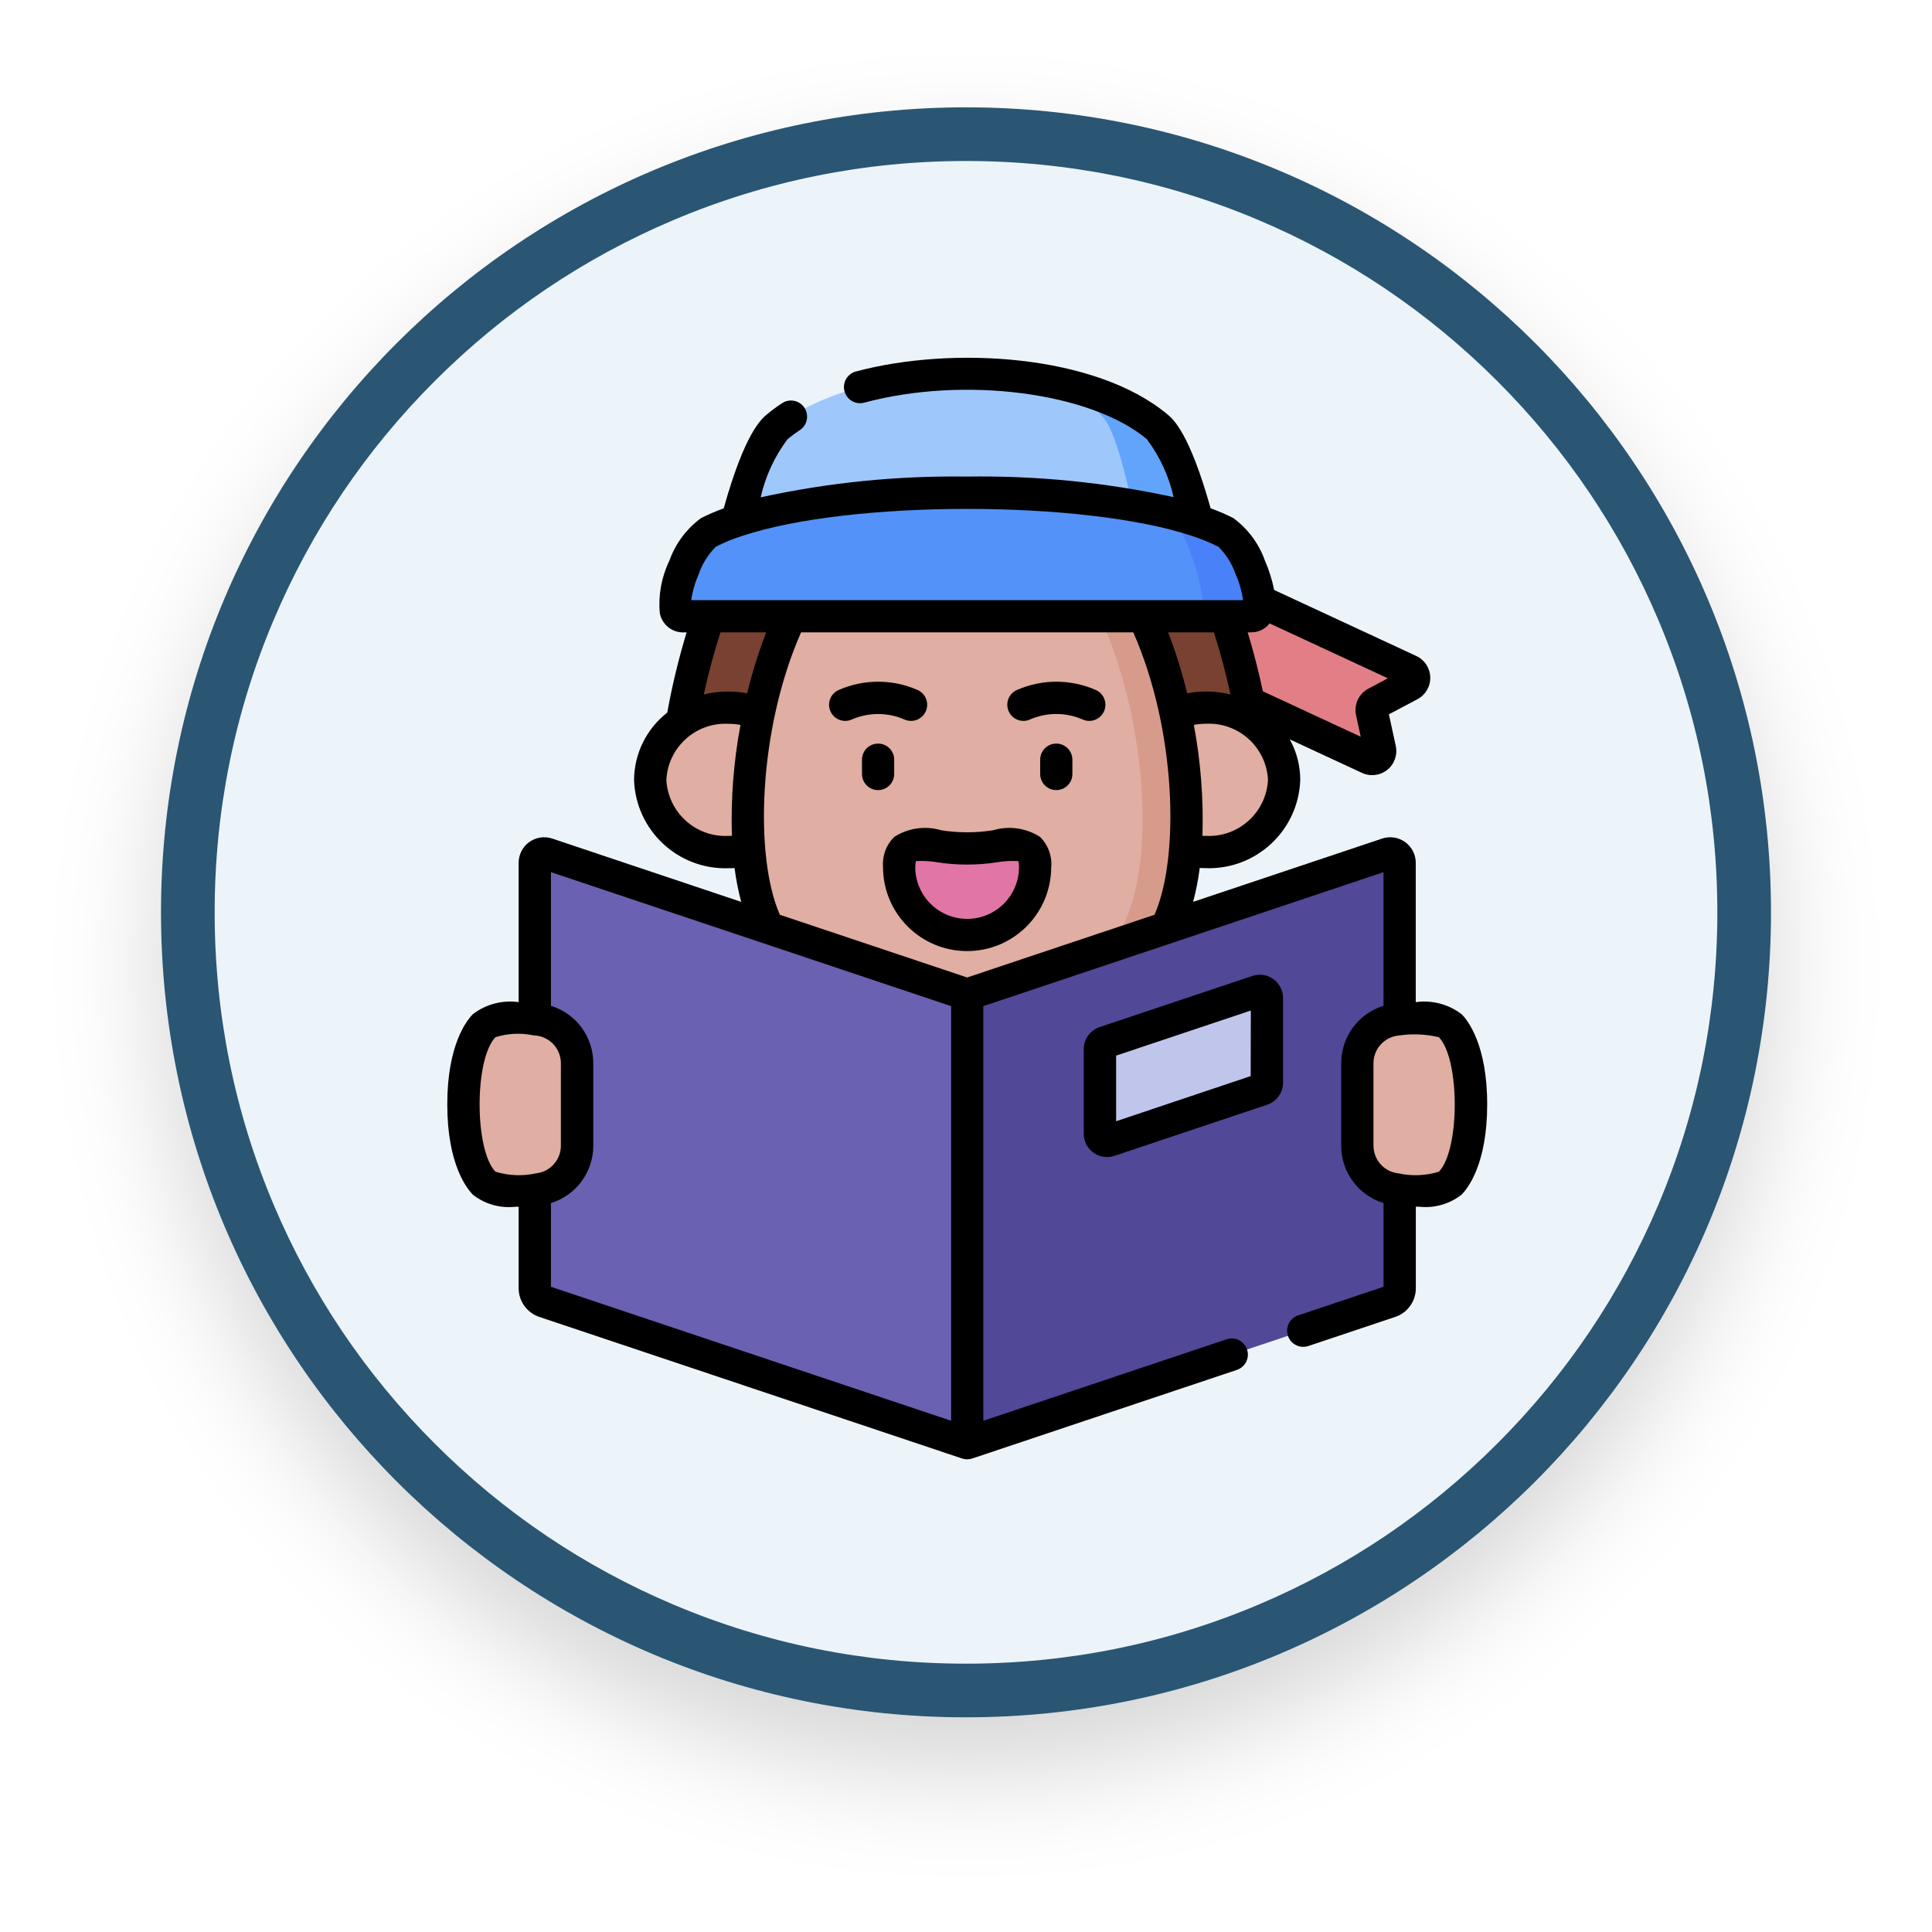
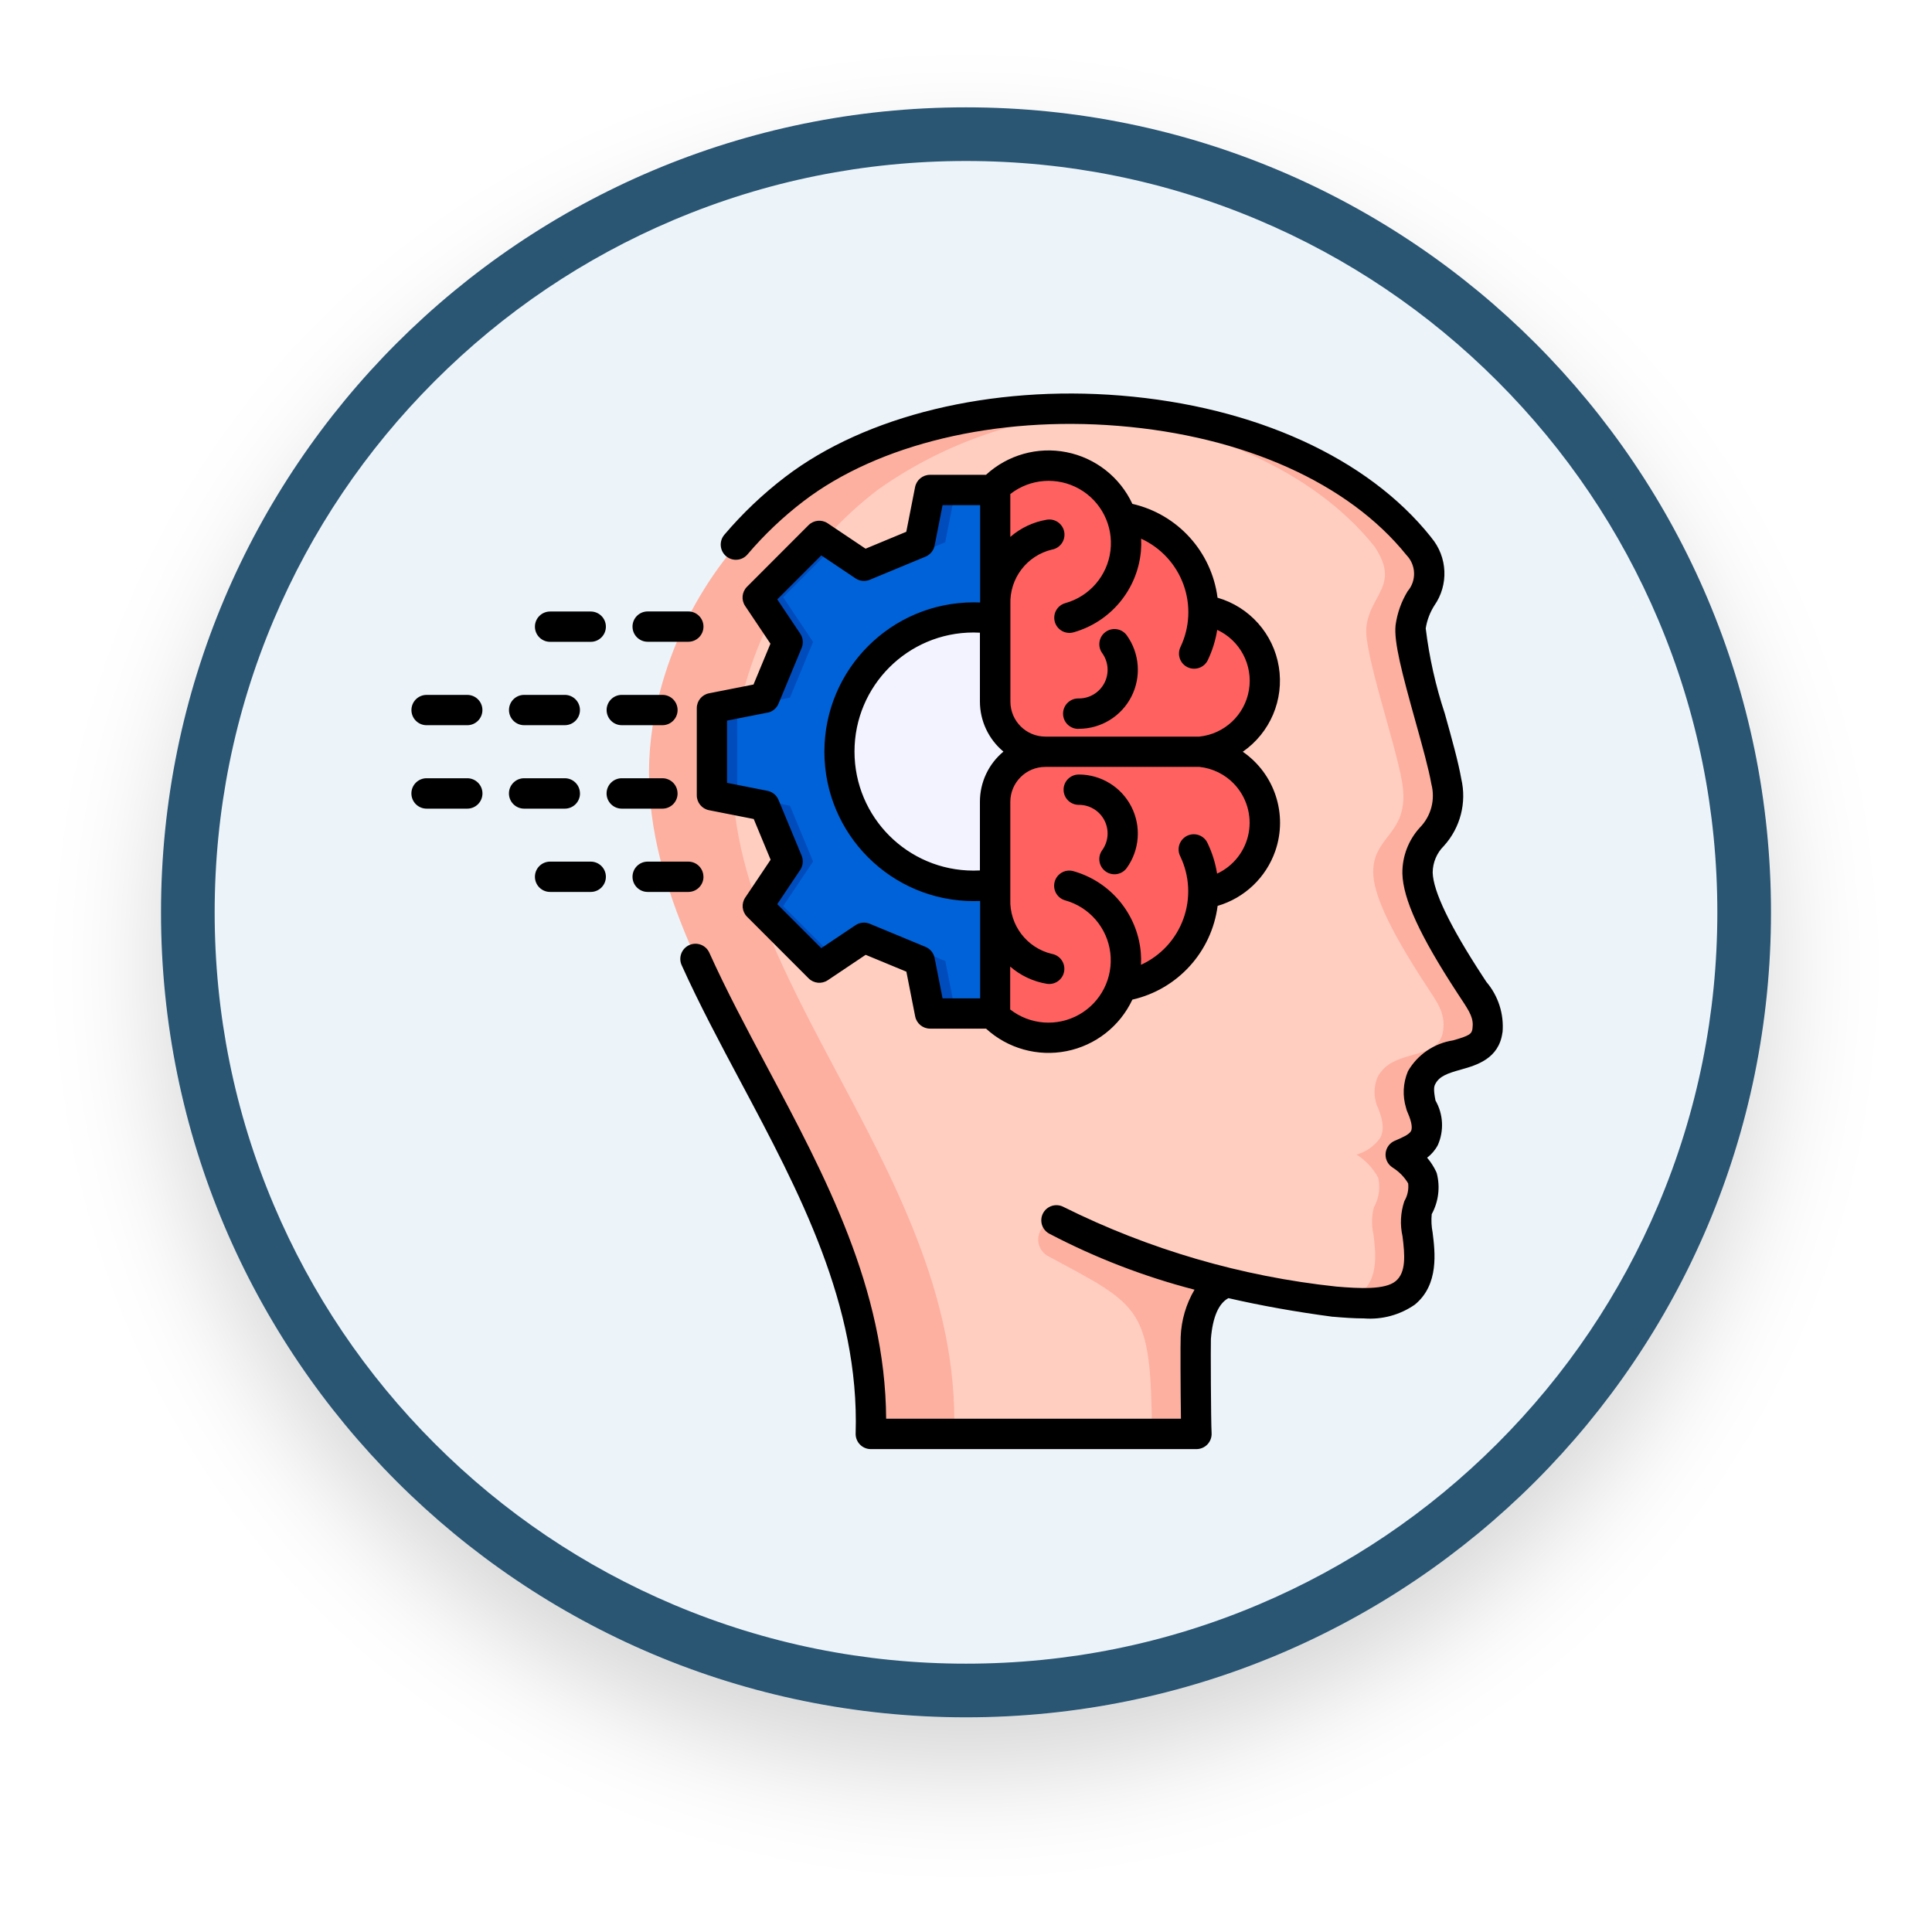
<svg xmlns="http://www.w3.org/2000/svg" width="108" height="108" viewBox="0 0 108 108">
  <defs>
    <filter id="Path_904820" x="0" y="0" width="108" height="108" filterUnits="userSpaceOnUse">
      <feOffset dy="3" input="SourceAlpha" />
      <feGaussianBlur stdDeviation="3" result="blur" />
      <feFlood flood-opacity="0.161" />
      <feComposite operator="in" in2="blur" />
      <feComposite in="SourceGraphic" />
    </filter>
  </defs>
-   <g id="Group_1163019" data-name="Group 1163019" transform="translate(-160 -1946)">
-     <g id="Group_1163016" data-name="Group 1163016">
-       <g id="Group_1160608" data-name="Group 1160608">
+   <g id="Group_1163387" data-name="Group 1163387" transform="translate(-160 -930)">
+     <g id="Group_1163298" data-name="Group 1163298">
+       <g id="Group_1163011" data-name="Group 1163011" transform="translate(0 -1016)">
        <g id="Group_1160531" data-name="Group 1160531" transform="translate(169 1952)">
          <g id="Icono">
            <g transform="matrix(1, 0, 0, 1, -9, -6)" filter="url(#Path_904820)">
              <g id="Path_904820-2" data-name="Path 904820" transform="translate(9 6)" fill="#ecf4fa">
                <path d="M 45 88.5 C 39.127 88.5 33.43 87.35 28.068 85.082 C 22.889 82.891 18.236 79.755 14.241 75.759 C 10.245 71.764 7.109 67.111 4.918 61.932 C 2.65 56.57 1.5 50.873 1.5 45 C 1.5 39.127 2.65 33.43 4.918 28.068 C 7.109 22.889 10.245 18.236 14.241 14.241 C 18.236 10.245 22.889 7.109 28.068 4.918 C 33.43 2.65 39.127 1.5 45 1.5 C 50.873 1.5 56.57 2.65 61.932 4.918 C 67.111 7.109 71.764 10.245 75.759 14.241 C 79.755 18.236 82.891 22.889 85.082 28.068 C 87.35 33.43 88.5 39.127 88.5 45 C 88.5 50.873 87.35 56.57 85.082 61.932 C 82.891 67.111 79.755 71.764 75.759 75.759 C 71.764 79.755 67.111 82.891 61.932 85.082 C 56.57 87.35 50.873 88.5 45 88.5 Z" stroke="none" />
                <path d="M 45 3 C 39.329 3 33.829 4.11 28.653 6.299 C 23.652 8.415 19.16 11.443 15.302 15.302 C 11.443 19.16 8.415 23.652 6.299 28.653 C 4.11 33.829 3 39.329 3 45 C 3 50.671 4.11 56.171 6.299 61.347 C 8.415 66.348 11.443 70.84 15.302 74.698 C 19.16 78.557 23.652 81.585 28.653 83.701 C 33.829 85.89 39.329 87 45 87 C 50.671 87 56.171 85.89 61.347 83.701 C 66.348 81.585 70.84 78.557 74.698 74.698 C 78.557 70.84 81.585 66.348 83.701 61.347 C 85.89 56.171 87 50.671 87 45 C 87 39.329 85.89 33.829 83.701 28.653 C 81.585 23.652 78.557 19.16 74.698 15.302 C 70.84 11.443 66.348 8.415 61.347 6.299 C 56.171 4.11 50.671 3 45 3 M 45 0 C 69.853 0 90 20.147 90 45 C 90 69.853 69.853 90 45 90 C 20.147 90 0 69.853 0 45 C 0 20.147 20.147 0 45 0 Z" stroke="none" fill="#2a5673" />
              </g>
            </g>
          </g>
        </g>
-         <g id="nino_1_" data-name="nino (1)" transform="translate(170.674 1966)">
-           <g id="Group_1160606" data-name="Group 1160606" transform="translate(15.23 0.902)">
-             <g id="Group_1160605" data-name="Group 1160605" transform="translate(0)">
-               <path id="Path_990288" data-name="Path 990288" d="M350.814,107.681l2.275-4.9,11.046,5.129a.448.448,0,0,1,.021.8l-1.9,1.005a.448.448,0,0,0-.228.491l.457,2.1a.448.448,0,0,1-.627.5Z" transform="translate(-311.249 -91.322)" fill="#e27f86" />
-               <path id="Path_990289" data-name="Path 990289" d="M152.817,56.453H120.141c.636-6.374,2.866-12.995,5.856-15.8,4.154-3.907,16.815-3.907,20.969,0C149.954,43.46,152.183,50.079,152.817,56.453Z" transform="translate(-108.319 -34.085)" fill="#784132" />
-               <g id="Group_1160602" data-name="Group 1160602" transform="translate(10.445 8.313)">
-                 <ellipse id="Ellipse_11637" data-name="Ellipse 11637" cx="4.351" cy="4.036" rx="4.351" ry="4.036" transform="translate(0 10.345)" fill="#e0aea2" />
-                 <ellipse id="Ellipse_11638" data-name="Ellipse 11638" cx="4.351" cy="4.036" rx="4.351" ry="4.036" transform="translate(26.731 10.345)" fill="#e0aea2" />
-                 <path id="Path_990290" data-name="Path 990290" d="M158.433,78.8c-4.056,3.814-6.234,17.077-2.734,21.406,3.724,4.607,17.326,4.606,21.045,0,3.5-4.332,1.322-17.593-2.734-21.406C170.924,75.9,161.518,75.9,158.433,78.8Z" transform="translate(-148.505 -76.624)" fill="#e0aea2" />
-               </g>
-               <path id="Path_990291" data-name="Path 990291" d="M254.763,78.8c-1.747-1.643-5.518-2.355-9.022-2.138,2.686.166,5.216.879,6.555,2.138,4.056,3.814,6.231,17.075,2.734,21.406-1.683,2.084-5.388,3.225-9.287,3.424,4.719.24,9.718-.9,11.754-3.424C260.994,95.878,258.819,82.617,254.763,78.8Z" transform="translate(-218.813 -68.313)" fill="#d79b8c" />
-               <path id="Path_990292" data-name="Path 990292" d="M147.711,10.459c4.721-3.946,16.516-3.946,21.237,0,1.454,1.216,2.735,7.257,2.735,7.257h-26.7S146.257,11.675,147.711,10.459Z" transform="translate(-130.169 -7.5)" fill="#9ec8fc" />
-               <path id="Path_990293" data-name="Path 990293" d="M304.361,14.638c.9,1.115,1.728,5.421,2.118,7.737h3.59s-1.281-6.041-2.735-7.257a12.576,12.576,0,0,0-5.051-2.323A8.791,8.791,0,0,1,304.361,14.638Z" transform="translate(-268.555 -12.158)" fill="#62a4fb" />
-               <path id="Path_990294" data-name="Path 990294" d="M150.957,64.967c-5.783-2.954-23.132-2.953-28.914,0-1.114.569-2.67,4.688-1.411,4.688h31.735C153.627,69.654,152.071,65.536,150.957,64.967Z" transform="translate(-108.338 -56.107)" fill="#5392f9" />
-               <path id="Path_990295" data-name="Path 990295" d="M348.76,72.166a16.024,16.024,0,0,0-3.752-1.231c.216.119.421.242.612.37.891.594,2.064,4.147,1.855,5.549h2.7C351.431,76.854,349.875,72.735,348.76,72.166Z" transform="translate(-306.142 -63.306)" fill="#4981f8" />
-               <path id="Path_990296" data-name="Path 990296" d="M232,227.564a3.8,3.8,0,1,1-7.6,0c0-1.949,1.7-1.037,3.8-1.037S232,225.615,232,227.564Z" transform="translate(-200.037 -199.998)" fill="#e175a5" />
-               <g id="Group_1160603" data-name="Group 1160603" transform="translate(3.99 26.805)">
-                 <path id="Path_990297" data-name="Path 990297" d="M256,238.266v25.08l23.634-7.912a.789.789,0,0,0,.538-.748V230.9a.526.526,0,0,0-.693-.5Z" transform="translate(-231.828 -230.378)" fill="#514898" />
-                 <path id="Path_990298" data-name="Path 990298" d="M317.688,297.507v4.74a.394.394,0,0,0,.52.374l8.545-2.861a.4.4,0,0,0,.269-.374v-4.74a.394.394,0,0,0-.52-.374l-8.545,2.861A.394.394,0,0,0,317.688,297.507Z" transform="translate(-286.097 -286.57)" fill="#bfc5eb" />
-                 <path id="Path_990299" data-name="Path 990299" d="M79.185,238.266v25.08l-23.634-7.912a.789.789,0,0,1-.538-.748V230.9a.526.526,0,0,1,.693-.5Z" transform="translate(-55.013 -230.378)" fill="#6a61b2" />
-               </g>
-               <g id="Group_1160604" data-name="Group 1160604" transform="translate(0 36.021)">
-                 <path id="Path_990300" data-name="Path 990300" d="M442.5,316.236c-.463.463-1.78.458-2.971.341a2.464,2.464,0,0,1-2.216-2.454v-4.59a2.464,2.464,0,0,1,2.216-2.454c1.191-.118,2.508-.122,2.971.341C444.057,308.977,444.057,314.677,442.5,316.236Z" transform="translate(-387.344 -307.011)" fill="#e0aea2" />
-                 <path id="Path_990301" data-name="Path 990301" d="M23.009,316.236c.463.463,1.78.458,2.971.341a2.464,2.464,0,0,0,2.216-2.454v-4.59a2.464,2.464,0,0,0-2.216-2.454c-1.191-.118-2.508-.122-2.971.341C21.451,308.977,21.451,314.677,23.009,316.236Z" transform="translate(-21.84 -307.011)" fill="#e0aea2" />
-               </g>
-             </g>
-           </g>
-           <g id="Group_1160607" data-name="Group 1160607" transform="translate(14.326 0)">
-             <path id="Path_990302" data-name="Path 990302" d="M208.884,181.025v-.8a.9.9,0,1,0-1.8,0v.8a.9.9,0,0,0,1.8,0Z" transform="translate(-183.898 -157.758)" />
-             <path id="Path_990303" data-name="Path 990303" d="M196.006,152.68a.9.9,0,1,0,.7-1.664,5.481,5.481,0,0,0-4.379,0,.9.9,0,0,0,.7,1.664A3.69,3.69,0,0,1,196.006,152.68Z" transform="translate(-170.429 -132.452)" />
-             <path id="Path_990304" data-name="Path 990304" d="M290.822,179.324a.9.9,0,0,0-.9.9v.8a.9.9,0,1,0,1.8,0v-.8A.9.9,0,0,0,290.822,179.324Z" transform="translate(-256.775 -157.757)" />
-             <path id="Path_990305" data-name="Path 990305" d="M275.861,152.679a3.689,3.689,0,0,1,2.985,0,.9.9,0,0,0,.7-1.664,5.48,5.48,0,0,0-4.379,0,.9.9,0,1,0,.7,1.664Z" transform="translate(-243.306 -132.451)" />
-             <path id="Path_990306" data-name="Path 990306" d="M226.3,220.953a2.117,2.117,0,0,0-.63-1.685,3.189,3.189,0,0,0-2.617-.37,9.215,9.215,0,0,1-2.91,0,3.19,3.19,0,0,0-2.617.37,2.117,2.117,0,0,0-.63,1.685,4.7,4.7,0,1,0,9.4,0Zm-7.6,0a1.185,1.185,0,0,1,.035-.33,5.159,5.159,0,0,1,1.191.066,10.93,10.93,0,0,0,3.345,0,5.2,5.2,0,0,1,1.191-.066,1.185,1.185,0,0,1,.035.33,2.9,2.9,0,1,1-5.8,0Z" transform="translate(-192.534 -192.487)" />
-             <path id="Path_990307" data-name="Path 990307" d="M319.622,286.8l-8.546,2.861a1.3,1.3,0,0,0-.885,1.229v4.74a1.3,1.3,0,0,0,1.708,1.23L320.445,294a1.3,1.3,0,0,0,.885-1.229v-4.74A1.3,1.3,0,0,0,319.622,286.8Zm-.1,5.6L312,294.924v-3.669l7.531-2.521Z" transform="translate(-274.608 -252.246)" />
-             <path id="Path_990308" data-name="Path 990308" d="M71.024,36.691a3.423,3.423,0,0,0-2.556-.671V28.23a1.428,1.428,0,0,0-1.881-1.353L56.022,30.414a14.492,14.492,0,0,0,.37-1.894c.121.008.243.012.365.012a5.109,5.109,0,0,0,5.254-4.938,4.671,4.671,0,0,0-.586-2.263l4.036,1.874a1.35,1.35,0,0,0,1.889-1.511l-.384-1.763,1.593-.843a1.35,1.35,0,0,0-.061-2.418l-7.945-3.689a8.311,8.311,0,0,0-.518-1.647A5.031,5.031,0,0,0,58.26,8.955,11.416,11.416,0,0,0,57,8.414c-1.182-4.22-2.1-4.989-2.411-5.248-4.007-3.35-12-3.849-17.418-2.4a.9.9,0,0,0,.468,1.743c5.575-1.5,12.66-.582,15.793,2.037a8.506,8.506,0,0,1,1.5,3.245A50.611,50.611,0,0,0,43.391,6.641,50.61,50.61,0,0,0,31.849,7.8a8.506,8.506,0,0,1,1.5-3.247,7.414,7.414,0,0,1,.688-.509.9.9,0,0,0-.991-1.507,9.2,9.2,0,0,0-.855.633c-.309.258-1.227,1.027-2.41,5.248a11.423,11.423,0,0,0-1.26.541,5.032,5.032,0,0,0-1.774,2.378,5.562,5.562,0,0,0-.538,2.932,1.323,1.323,0,0,0,1.312,1.083h.187a39.829,39.829,0,0,0-1.082,4.483,4.815,4.815,0,0,0-1.856,3.762,5.109,5.109,0,0,0,5.254,4.938c.122,0,.243,0,.365-.012a14.509,14.509,0,0,0,.37,1.893L20.2,26.877a1.428,1.428,0,0,0-1.882,1.353v7.79a3.423,3.423,0,0,0-2.556.671c-.336.336-1.433,1.694-1.433,5.047s1.1,4.711,1.433,5.047a3.25,3.25,0,0,0,2.377.673l.179,0v4.558a1.692,1.692,0,0,0,1.155,1.6L43.105,61.53c.019.006.134.034.146.036s.124.011.14.011a.922.922,0,0,0,.286-.047l14.791-4.952a.9.9,0,0,0-.573-1.711l-13.6,4.554V36.243l22.37-7.489v7.471A3.354,3.354,0,0,0,64.3,39.443v4.59a3.354,3.354,0,0,0,2.367,3.219v4.68l-4.775,1.6a.9.9,0,1,0,.573,1.711l4.854-1.626a1.691,1.691,0,0,0,1.153-1.6V47.455l.179,0a3.25,3.25,0,0,0,2.377-.673c.336-.336,1.433-1.694,1.433-5.047s-1.1-4.711-1.433-5.047ZM57.182,15.349c.358,1.108.669,2.271.931,3.474a5.587,5.587,0,0,0-2.425-.065,26.807,26.807,0,0,0-1.063-3.409Zm-.425,11.379c-.072,0-.143,0-.214-.007a28.772,28.772,0,0,0-.48-6.2,3.778,3.778,0,0,1,.694-.064,3.307,3.307,0,0,1,3.45,3.134A3.307,3.307,0,0,1,56.758,26.728Zm9.058-8.23a1.354,1.354,0,0,0-.686,1.48l.262,1.205L59.92,18.643q-.361-1.7-.848-3.295h.188a1.28,1.28,0,0,0,1.037-.5l6.61,3.069ZM28.387,12.091a3.936,3.936,0,0,1,.957-1.529,9.22,9.22,0,0,1,1.462-.6l.025-.009c6.054-2.007,19.058-2.008,25.116,0l.034.012a10.661,10.661,0,0,1,1.457.6,3.984,3.984,0,0,1,.958,1.53,5.515,5.515,0,0,1,.42,1.454H27.966a5.517,5.517,0,0,1,.421-1.454ZM29.6,15.349h2.558a26.8,26.8,0,0,0-1.063,3.409,5.6,5.6,0,0,0-2.427.066c.261-1.2.572-2.364.932-3.475Zm.426,11.379a3.307,3.307,0,0,1-3.45-3.134,3.307,3.307,0,0,1,3.45-3.134,3.794,3.794,0,0,1,.694.064,28.755,28.755,0,0,0-.48,6.2C30.168,26.725,30.1,26.728,30.025,26.728Zm4.08-11.379H52.677c2.392,5.422,2.614,12.545,1.185,15.788L43.391,34.642,32.921,31.137C31.485,27.882,31.721,20.755,34.106,15.349ZM17.024,45.5c-1.184-1.214-1.184-6.306,0-7.521a4.18,4.18,0,0,1,2.1-.106l.156.015a1.556,1.556,0,0,1,1.4,1.557v4.59a1.556,1.556,0,0,1-1.4,1.557,4.45,4.45,0,0,1-2.255-.092Zm3.1,1.753a3.354,3.354,0,0,0,2.367-3.219v-4.59a3.354,3.354,0,0,0-2.367-3.219V28.754l22.37,7.489V59.421l-22.37-7.489ZM69.759,45.5a4.443,4.443,0,0,1-2.255.092,1.556,1.556,0,0,1-1.4-1.557v-4.59a1.556,1.556,0,0,1,1.4-1.557,5.889,5.889,0,0,1,2.255.092c1.184,1.214,1.184,6.306,0,7.521Z" transform="translate(-14.326 0)" />
-           </g>
+       </g>
+       <g id="capacidad" transform="translate(179 939.675)">
+         <g id="Group_1163297" data-name="Group 1163297" transform="translate(17.28 13.197)">
+           <path id="Path_998065" data-name="Path 998065" d="M146.012,68.32c-.954.329-1.591,1.284-1.736,3.1-.019.272,0,4.653.038,5.367H126.09c.478-15.347-14.745-26.609-12.086-40.149a20.9,20.9,0,0,1,7.846-12.629c9.087-6.939,27.7-5.788,34.873,3.19,1.463,2.182-.25,2.664-.452,4.506-.153,1.39,1.607,6.42,1.992,8.642.513,2.968-1.664,2.951-1.608,5.113.028,1.094.75,2.9,2.929,6.232.62.961,1.113,1.543.979,2.566-.232,1.775-2.838.916-3.682,2.638a2.206,2.206,0,0,0-.029,1.53c.449,1.009.367,1.5.192,1.835a2.414,2.414,0,0,1-1.326.931,3.453,3.453,0,0,1,1.215,1.3,2.339,2.339,0,0,1-.246,1.658,3.206,3.206,0,0,0-.023,1.491c.138,1.1.28,2.473-.689,3.268-.795.652-2.147.645-3.942.49q-3.2-.424-6.022-1.085Z" transform="translate(-113.693 -19.527)" fill="#fdb0a0" fill-rule="evenodd" />
+           <path id="Path_998066" data-name="Path 998066" d="M175.632,78.177H164.575c.478-15.347-14.745-26.609-12.086-40.149A20.9,20.9,0,0,1,160.335,25.4a23.922,23.922,0,0,1,11.855-4.294c6.382.68,12.444,3.183,15.881,7.484,1.463,2.182-.25,2.664-.452,4.506-.153,1.39,1.607,6.42,1.992,8.642.513,2.968-1.664,2.951-1.608,5.113.028,1.094.75,2.9,2.929,6.232.62.961,1.113,1.543.979,2.566-.232,1.775-2.838.916-3.682,2.638a2.206,2.206,0,0,0-.029,1.53c.449,1.009.367,1.5.192,1.835a2.413,2.413,0,0,1-1.325.931,3.454,3.454,0,0,1,1.215,1.3,2.339,2.339,0,0,1-.246,1.658,3.2,3.2,0,0,0-.023,1.491c.138,1.1.28,2.473-.689,3.268a2.573,2.573,0,0,1-1.262.507l-.2-.017q-3.2-.424-6.022-1.085s-1.528-.384-2.272-.6a34.844,34.844,0,0,1-6.738-2.7,1.055,1.055,0,1,0-1,1.859c5.232,2.813,5.743,2.824,5.805,9.911Z" transform="translate(-147.518 -20.914)" fill="#ffcec0" fill-rule="evenodd" />
+           <path id="Path_998067" data-name="Path 998067" d="M142.672,68.9l2.946-.581,1.294-3.118-1.673-2.5,3.449-3.449,2.5,1.673,3.118-1.294.581-2.946h4.878l.581,2.946,3.119,1.294,2.5-1.673L169.4,62.7l-1.673,2.5,1.294,3.118,2.946.581v4.878l-2.946.581-1.294,3.119,1.673,2.5-3.449,3.449-2.5-1.673L160.34,83.04l-.581,2.946h-4.878L154.3,83.04l-3.118-1.294-2.5,1.673-3.449-3.449,1.673-2.5-1.294-3.119-2.946-.581Z" transform="translate(-139.164 -52.189)" fill="#004cbd" fill-rule="evenodd" />
+           <path id="Path_998068" data-name="Path 998068" d="M154.434,73.776l2.946.581,1.294,3.119L157,79.97l2.878,2.878,2.187-1.467,4,1.659.581,2.946H170.1l.581-2.946,4-1.658,2.187,1.467,2.878-2.878-1.673-2.5,1.294-3.119,2.946-.581V68.9l-2.946-.581L178.068,65.2l1.673-2.5-2.878-2.878-2.187,1.467-4-1.658-.581-2.946h-3.454l-.581,2.946-4,1.658-2.187-1.467L157,62.7l1.673,2.5-1.294,3.118-2.946.581Z" transform="translate(-149.502 -52.189)" fill="#0062d9" fill-rule="evenodd" />
        </g>
+         <circle id="Ellipse_12491" data-name="Ellipse 12491" cx="7.536" cy="7.536" r="7.536" transform="translate(26.268 34.788) rotate(-58.28)" fill="#5d689e" />
+         <circle id="Ellipse_12492" data-name="Ellipse 12492" cx="7.506" cy="7.506" r="7.506" transform="translate(27.514 39.431) rotate(-86.846)" fill="#f3f3ff" />
+         <path id="Path_998069" data-name="Path 998069" d="M284.916,53.435a4,4,0,0,1-.177,7.949h-8.7a2.819,2.819,0,0,1-2.814-2.814V46.533a4.346,4.346,0,0,1,7.1,1.69,5.387,5.387,0,0,1,4.589,5.212Z" transform="translate(-236.635 -29.009)" fill="#ff6161" fill-rule="evenodd" />
+         <path id="Path_998070" data-name="Path 998070" d="M284.916,185.384a4,4,0,0,0-.177-7.948h-8.7a2.819,2.819,0,0,0-2.814,2.814v12.037a4.346,4.346,0,0,0,7.1-1.69,5.387,5.387,0,0,0,4.589-5.212Z" transform="translate(-236.635 -145.122)" fill="#ff6161" fill-rule="evenodd" />
+         <path id="Path_998071" data-name="Path 998071" d="M7.12,29.17H4.847a.847.847,0,1,0,0,1.695H7.12a.847.847,0,1,0,0-1.695Zm0,4.659H4.847a.848.848,0,0,0,0,1.7H7.12a.848.848,0,0,0,0-1.7ZM10.3,30.864h2.272a.847.847,0,1,0,0-1.695H10.3a.847.847,0,1,0,0,1.695Zm10.022,8.473a.847.847,0,0,0-.847-.847H17.205a.847.847,0,1,0,0,1.695h2.272A.848.848,0,0,0,20.325,39.338Zm-4.567-8.473H18.03a.847.847,0,1,0,0-1.695H15.758a.847.847,0,0,0,0,1.695Zm-1.735-6.355H11.75a.847.847,0,1,0,0,1.695h2.272a.847.847,0,0,0,0-1.695Zm4.855,10.168a.848.848,0,0,0-.847-.848H15.758a.848.848,0,0,0,0,1.7H18.03A.847.847,0,0,0,18.877,34.677Zm-4.855,3.813H11.75a.847.847,0,1,0,0,1.695h2.272a.847.847,0,0,0,0-1.695Zm-.6-3.813a.848.848,0,0,0-.848-.848H10.3a.848.848,0,0,0,0,1.7h2.272A.847.847,0,0,0,13.422,34.677ZM17.205,26.2h2.272a.847.847,0,1,0,0-1.695H17.205a.847.847,0,1,0,0,1.695Zm24.106,7.423h-.043a.847.847,0,0,0,.011,1.693.281.281,0,0,0,.032,0,1.6,1.6,0,0,1,1.3,2.539.847.847,0,1,0,1.376.989,3.3,3.3,0,0,0-2.677-5.223Zm-.043-2.558h.042a3.3,3.3,0,0,0,2.678-5.223.847.847,0,1,0-1.376.989,1.6,1.6,0,0,1-1.3,2.538h-.031a.848.848,0,0,0-.011,1.7ZM23.9,30.162l-2.259.446v3.478l2.259.446a.847.847,0,0,1,.619.507l1.292,3.115a.847.847,0,0,1-.079.8l-1.283,1.913,2.46,2.46,1.914-1.283a.847.847,0,0,1,.8-.079l3.115,1.291a.851.851,0,0,1,.507.619l.445,2.259h2.1V40.69q-.178.007-.356.007a8.35,8.35,0,1,1,0-16.7q.178,0,.356.007v-5.44h-2.1l-.445,2.259a.848.848,0,0,1-.507.619l-3.115,1.292a.845.845,0,0,1-.8-.079L26.91,21.371l-2.46,2.46,1.283,1.915a.846.846,0,0,1,.079.8l-1.292,3.114a.845.845,0,0,1-.619.507ZM37.478,17.94a3.482,3.482,0,1,1,3.076,6.1.847.847,0,0,0,.454,1.633,5.2,5.2,0,0,0,3.769-4.53,5.117,5.117,0,0,0,.012-.706,4.52,4.52,0,0,1,2.2,6.057.847.847,0,1,0,1.529.73,6.187,6.187,0,0,0,.525-1.69,3.138,3.138,0,0,1-1,5.968H39.438l0,0a1.957,1.957,0,0,1-1.956-1.955v-5.45A3.025,3.025,0,0,1,39.8,21.048a.847.847,0,1,0-.285-1.671,4.159,4.159,0,0,0-2.038.962v-2.4Zm12.5,16.2a3.137,3.137,0,0,1-.942,5.022,6.183,6.183,0,0,0-.525-1.69.848.848,0,1,0-1.529.731,4.519,4.519,0,0,1-2.2,6.056,5.139,5.139,0,0,0-.012-.706,5.2,5.2,0,0,0-3.769-4.53.847.847,0,1,0-.454,1.633,3.482,3.482,0,1,1-3.077,6.1v-2.4a4.148,4.148,0,0,0,2.038.962.847.847,0,0,0,.285-1.671A3.025,3.025,0,0,1,37.477,40.6V35.15a1.957,1.957,0,0,1,1.956-1.955h8.621a3.138,3.138,0,0,1,1.927.945Zm-14.2-4.6a3.645,3.645,0,0,0,1.315,2.8,3.641,3.641,0,0,0-1.315,2.8v3.843c-.119.006-.237.009-.356.009a6.655,6.655,0,1,1,0-13.31q.178,0,.356.011v3.841Zm-12.654-.956.944-2.276L22.655,24.2a.847.847,0,0,1,.1-1.071L26.2,19.679a.849.849,0,0,1,1.071-.1l2.115,1.418,2.276-.945.492-2.5a.848.848,0,0,1,.832-.684h3.131A5.168,5.168,0,0,1,44.3,18.491a6.191,6.191,0,0,1,4.761,5.246,4.831,4.831,0,0,1,1.411,8.611A4.821,4.821,0,0,1,52.288,37.9a4.862,4.862,0,0,1-3.222,3.064A6.194,6.194,0,0,1,44.3,46.205a5.176,5.176,0,0,1-8.18,1.621H32.991a.848.848,0,0,1-.832-.684l-.492-2.5L29.391,43.7l-2.115,1.418a.847.847,0,0,1-1.071-.1L22.76,41.57a.847.847,0,0,1-.1-1.071l1.418-2.115-.944-2.276-2.5-.492a.848.848,0,0,1-.683-.832V29.911a.846.846,0,0,1,.683-.83l2.5-.493ZM64.987,48.042c-.193,1.475-1.465,1.833-2.307,2.07-.754.212-1.228.365-1.457.833-.057.117-.1.285.022.9a2.763,2.763,0,0,1,.132,2.488,2.138,2.138,0,0,1-.6.708,3.573,3.573,0,0,1,.5.771,1.006,1.006,0,0,1,.038.093,3.133,3.133,0,0,1-.281,2.293,3.6,3.6,0,0,0,.05,1.025c.137,1.091.367,2.915-.993,4.031a4.379,4.379,0,0,1-2.848.771c-.547,0-1.123-.041-1.708-.092l-.038,0q-3.077-.409-5.828-1.041c-.551.3-.881,1.065-.979,2.276-.015.355,0,4.6.039,5.268a.848.848,0,0,1-.846.895H29.678a.848.848,0,0,1-.847-.874c.224-7.174-3.161-13.525-6.434-19.666-1.137-2.134-2.313-4.34-3.292-6.512a.847.847,0,1,1,1.545-.7c.956,2.119,2.066,4.2,3.242,6.41,3.248,6.094,6.6,12.387,6.644,19.643h16.48c-.024-1.528-.034-4.312-.015-4.581a5.613,5.613,0,0,1,.773-2.632,38.037,38.037,0,0,1-8.108-3.125.847.847,0,1,1,.8-1.493A44.863,44.863,0,0,0,55.7,62.245c1.294.11,2.719.187,3.315-.3s.519-1.462.387-2.509a3.647,3.647,0,0,1,.1-1.96.7.7,0,0,1,.034-.064,1.593,1.593,0,0,0,.181-.936,2.621,2.621,0,0,0-.844-.867l-.077-.054a.847.847,0,0,1,.17-1.459c.433-.186.806-.347.91-.545.123-.235-.049-.728-.215-1.1a.865.865,0,0,1-.054-.169,3.01,3.01,0,0,1,.1-2.08,3.537,3.537,0,0,1,2.519-1.719c.936-.264,1.048-.366,1.086-.658.075-.567-.128-.9-.633-1.664-.07-.107-.144-.218-.219-.334-2.084-3.19-3.03-5.249-3.066-6.675a3.733,3.733,0,0,1,.978-2.566,2.547,2.547,0,0,0,.643-2.429c-.146-.84-.505-2.127-.885-3.49-.763-2.734-1.218-4.461-1.116-5.395a4.933,4.933,0,0,1,.673-1.895,1.5,1.5,0,0,0-.063-2.021c-3.233-4.023-9.1-6.656-16.115-7.225-6.835-.556-13.409,1.017-17.584,4.206a20.247,20.247,0,0,0-3.141,2.981.847.847,0,0,1-1.293-1.1,21.92,21.92,0,0,1,3.405-3.234c4.5-3.436,11.508-5.135,18.75-4.547,7.492.608,13.806,3.482,17.325,7.885a.7.7,0,0,1,.042.057,3.119,3.119,0,0,1,.165,3.8,3.368,3.368,0,0,0-.479,1.272,24.56,24.56,0,0,0,1.064,4.754c.392,1.4.762,2.732.923,3.656a4.173,4.173,0,0,1-.97,3.75,2.112,2.112,0,0,0-.628,1.49c.027,1.048.966,3,2.793,5.794.075.115.144.222.212.323a3.839,3.839,0,0,1,.9,2.818Z" transform="translate(0 0)" fill-rule="evenodd" />
      </g>
    </g>
  </g>
</svg>
